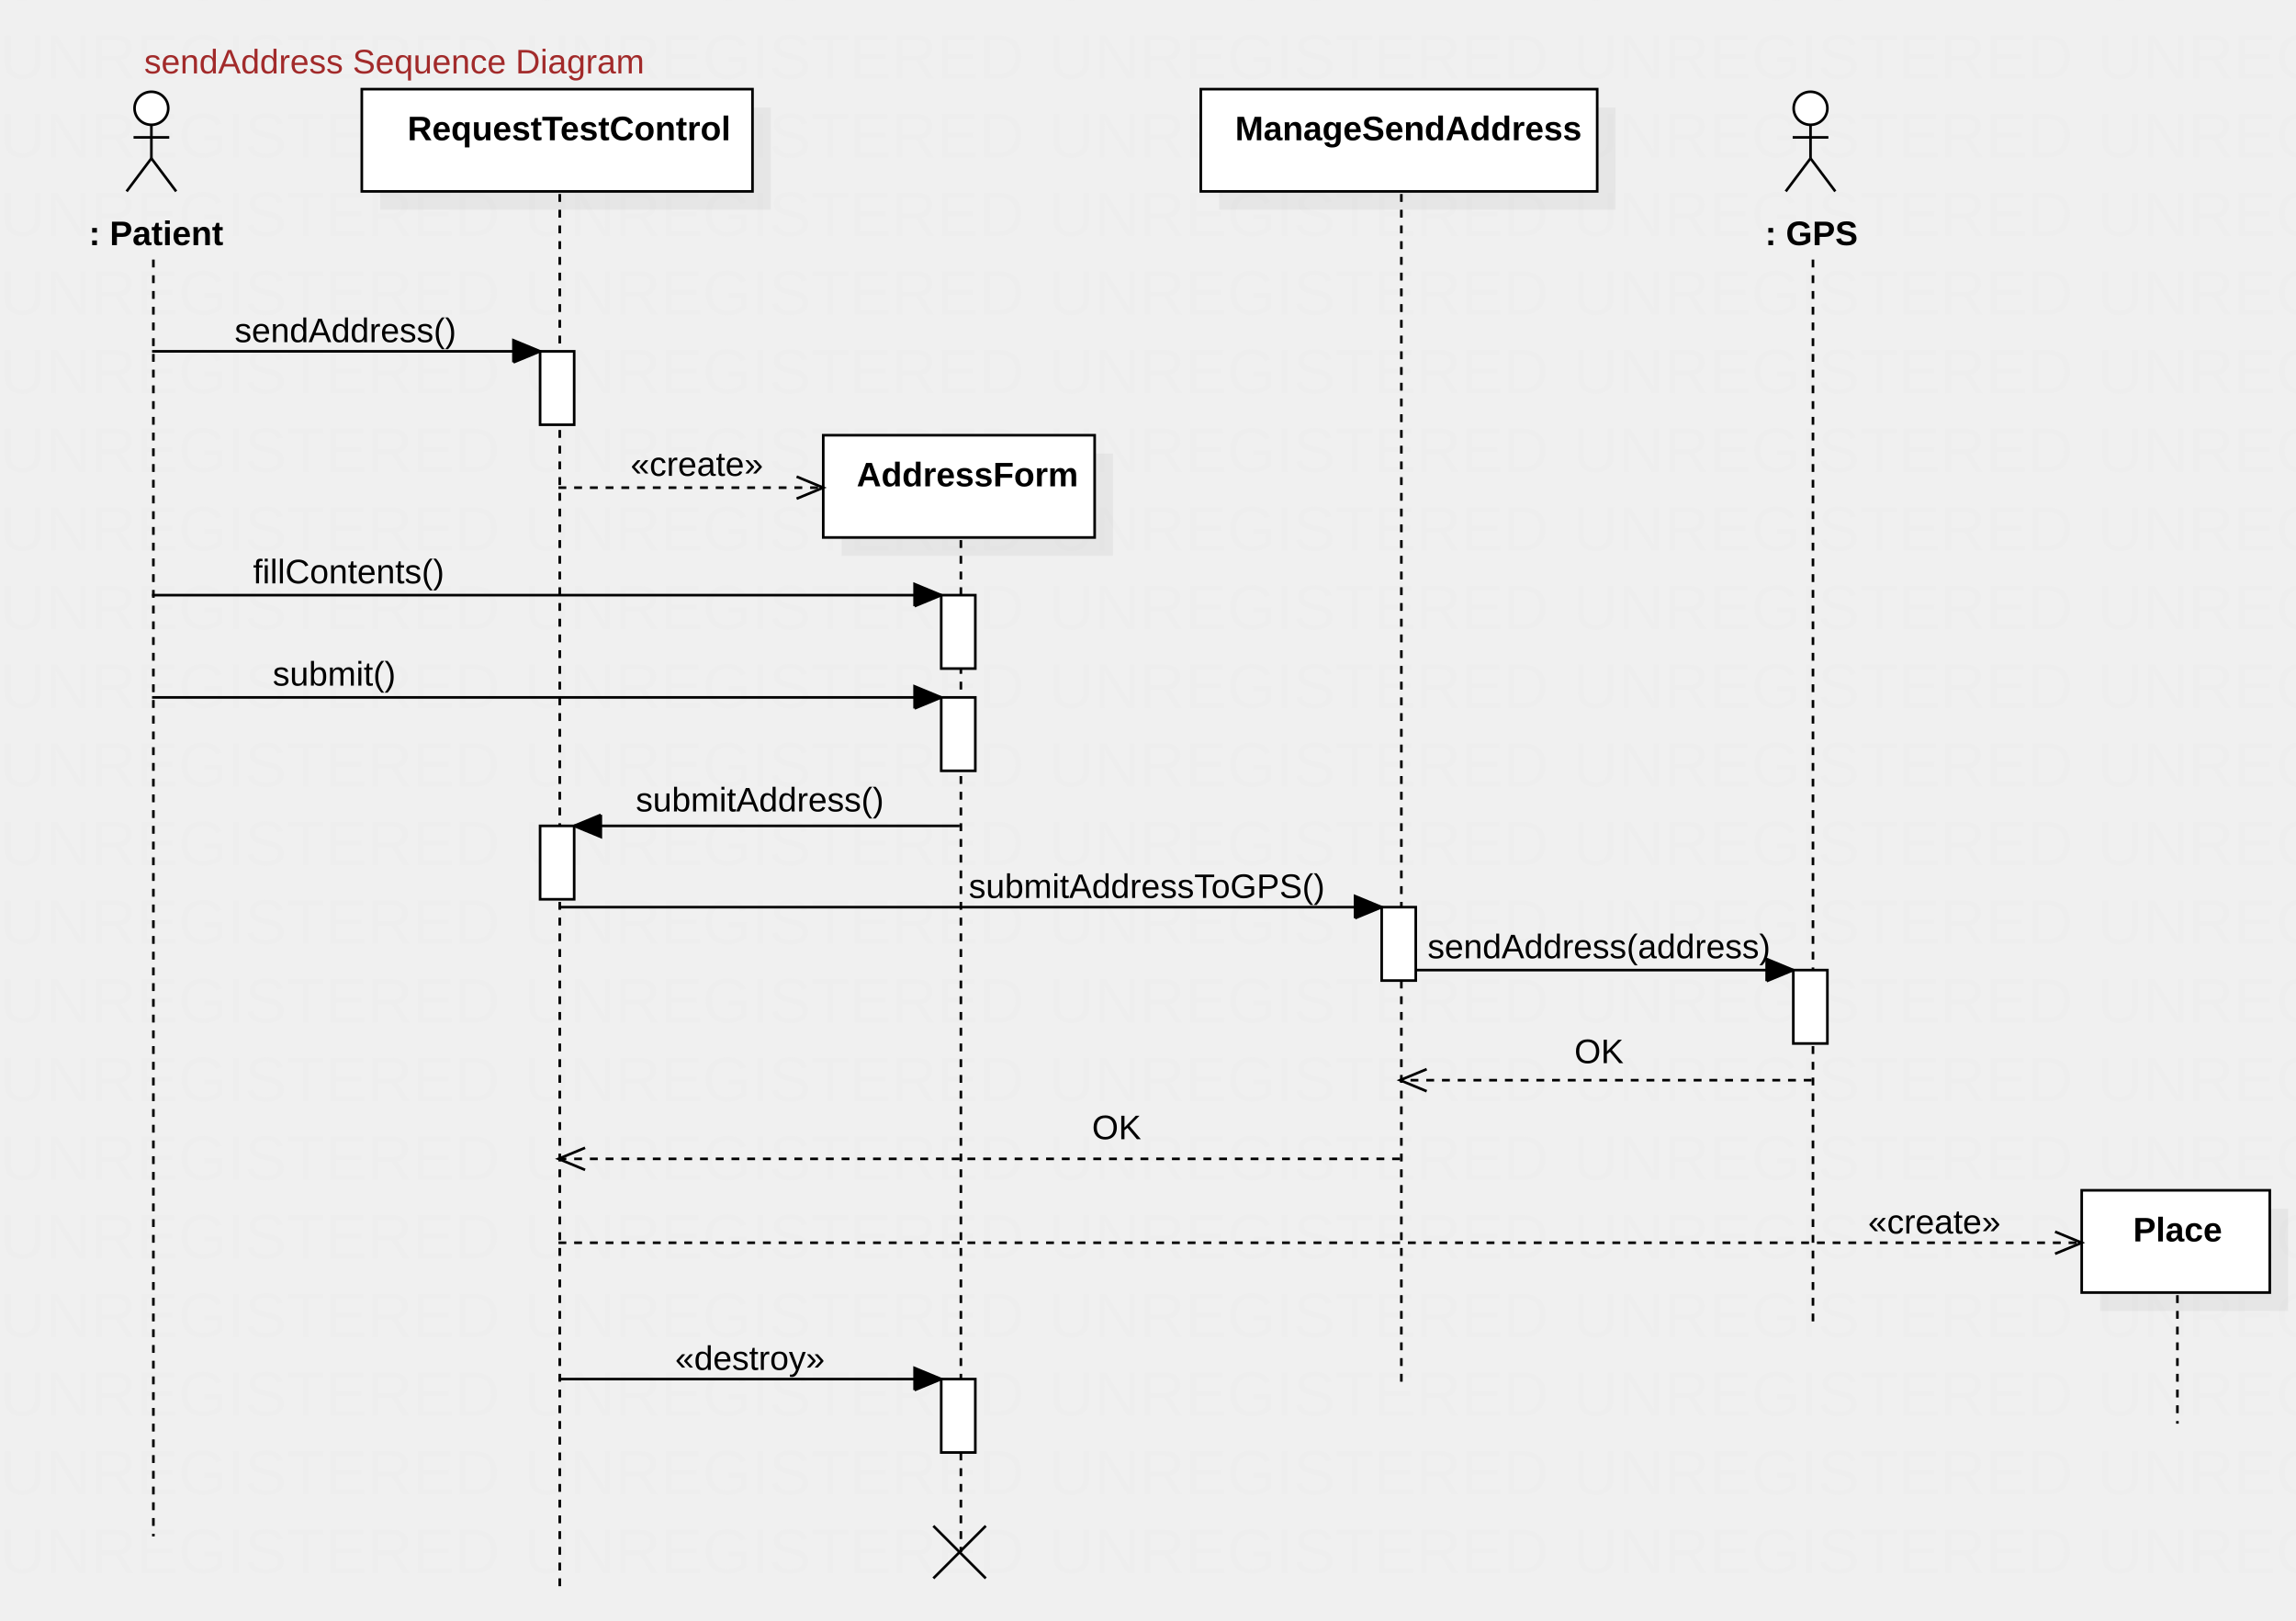
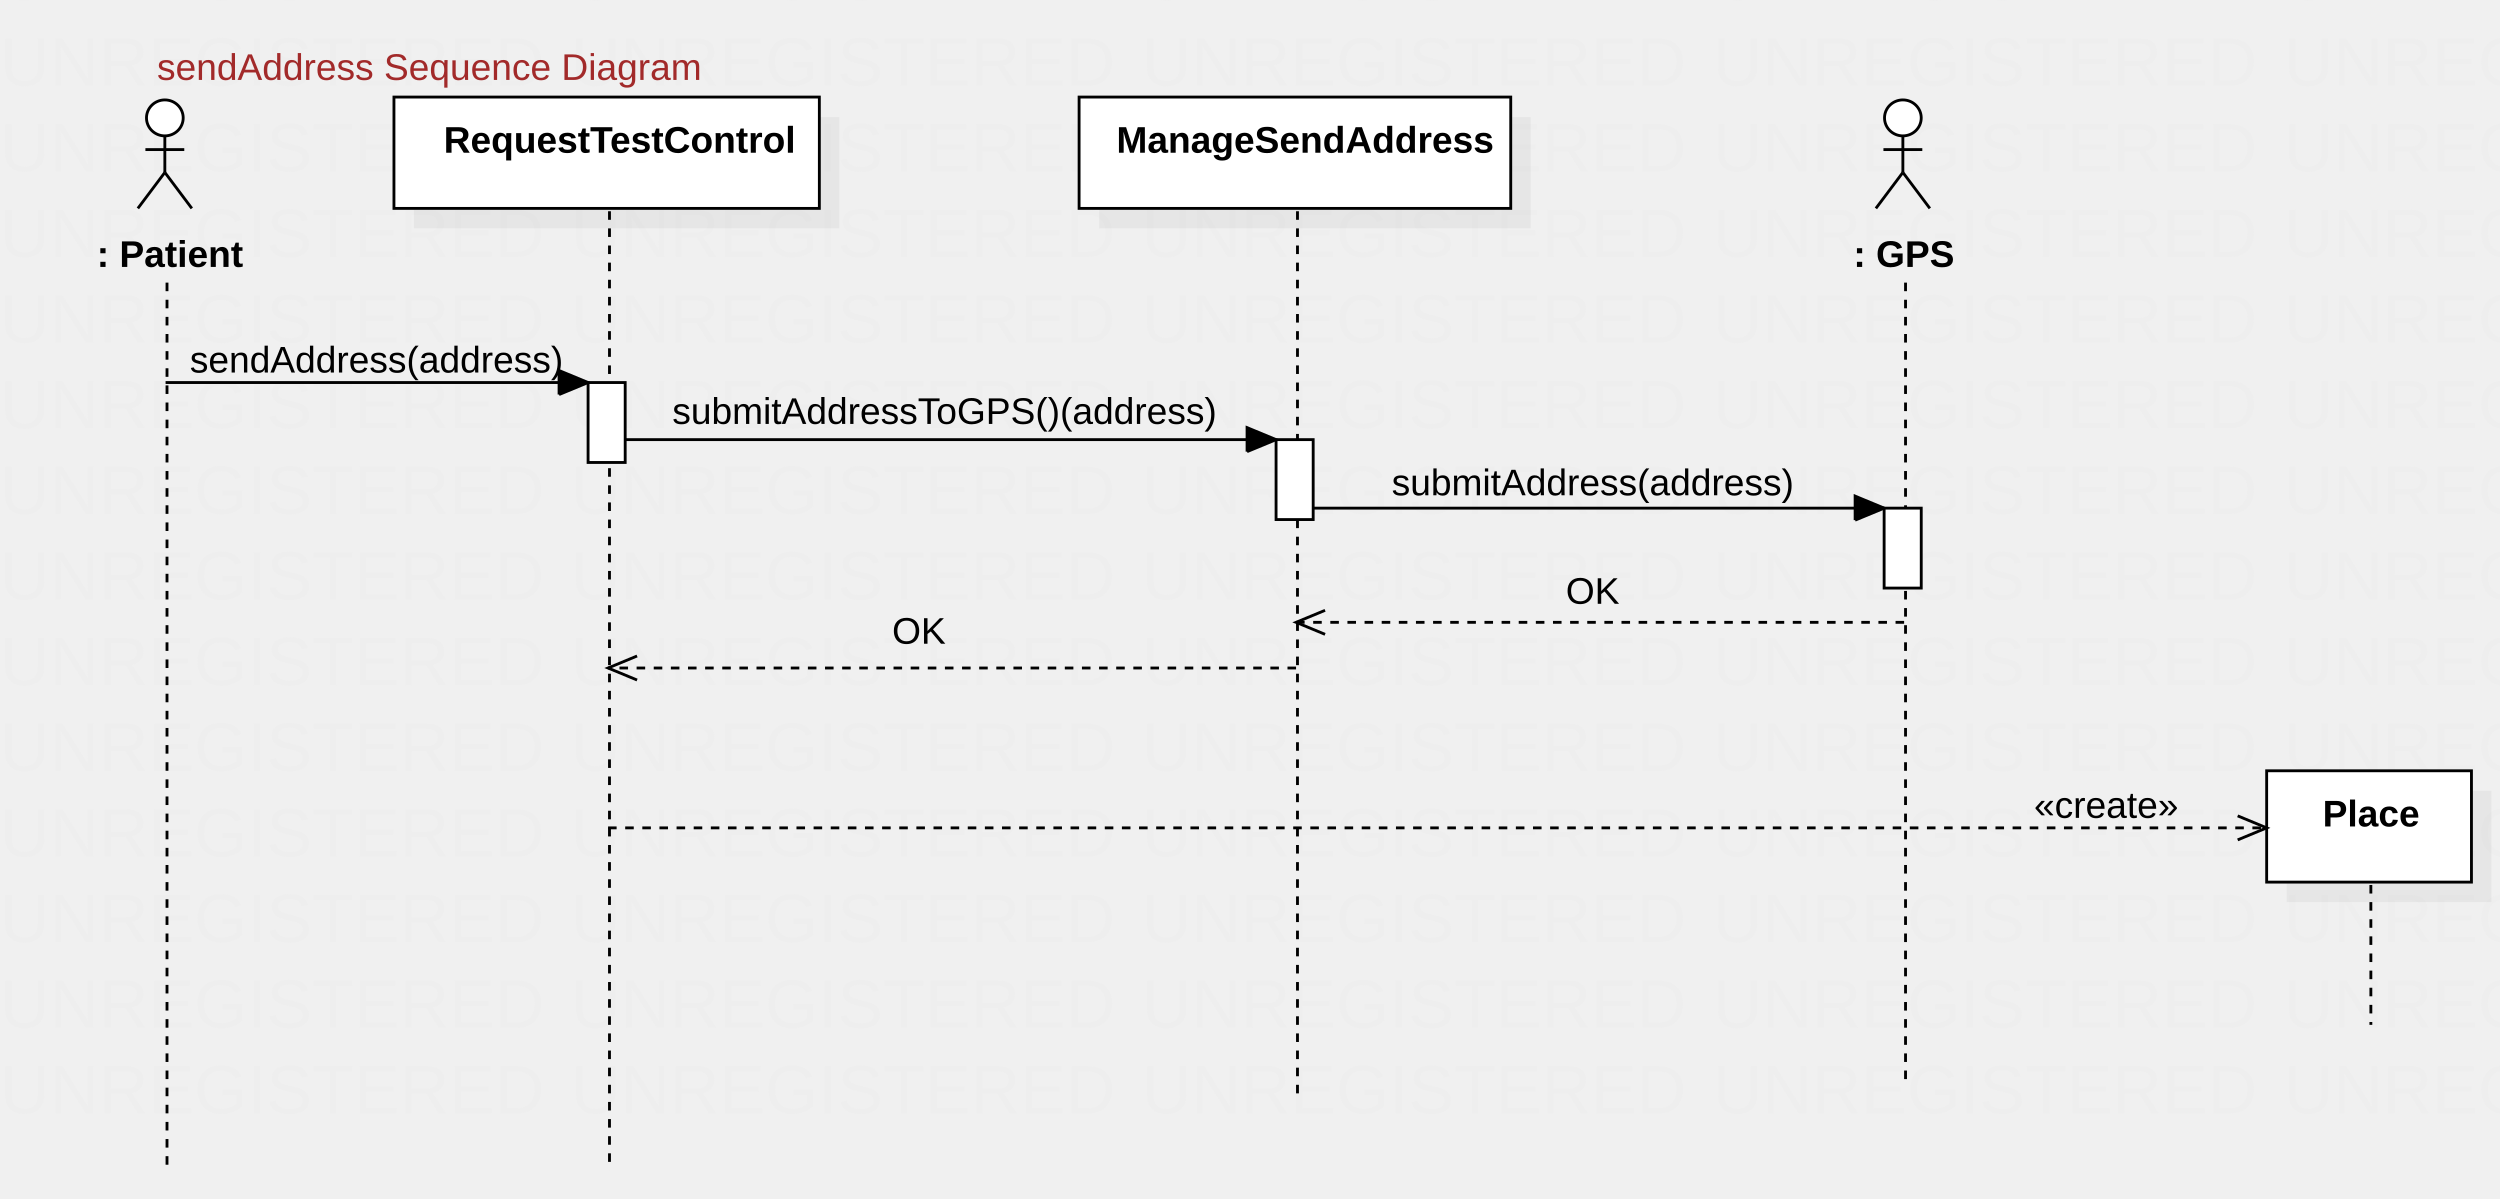
- <svg xmlns="http://www.w3.org/2000/svg" version="1.1" width="875.736" height="618">
+ <svg xmlns="http://www.w3.org/2000/svg" version="1.1" width="875.736" height="420">
  <defs />
  <g>
    <text fill="#eeeeee" stroke="none" font-family="Arial" font-size="24px" font-style="normal" font-weight="normal" text-decoration="none" x="0" y="0">UNREGISTERED</text>
    <text fill="#eeeeee" stroke="none" font-family="Arial" font-size="24px" font-style="normal" font-weight="normal" text-decoration="none" x="0" y="30">UNREGISTERED</text>
    <text fill="#eeeeee" stroke="none" font-family="Arial" font-size="24px" font-style="normal" font-weight="normal" text-decoration="none" x="0" y="60">UNREGISTERED</text>
    <text fill="#eeeeee" stroke="none" font-family="Arial" font-size="24px" font-style="normal" font-weight="normal" text-decoration="none" x="0" y="90">UNREGISTERED</text>
    <text fill="#eeeeee" stroke="none" font-family="Arial" font-size="24px" font-style="normal" font-weight="normal" text-decoration="none" x="0" y="120">UNREGISTERED</text>
    <text fill="#eeeeee" stroke="none" font-family="Arial" font-size="24px" font-style="normal" font-weight="normal" text-decoration="none" x="0" y="150">UNREGISTERED</text>
    <text fill="#eeeeee" stroke="none" font-family="Arial" font-size="24px" font-style="normal" font-weight="normal" text-decoration="none" x="0" y="180">UNREGISTERED</text>
    <text fill="#eeeeee" stroke="none" font-family="Arial" font-size="24px" font-style="normal" font-weight="normal" text-decoration="none" x="0" y="210">UNREGISTERED</text>
    <text fill="#eeeeee" stroke="none" font-family="Arial" font-size="24px" font-style="normal" font-weight="normal" text-decoration="none" x="0" y="240">UNREGISTERED</text>
    <text fill="#eeeeee" stroke="none" font-family="Arial" font-size="24px" font-style="normal" font-weight="normal" text-decoration="none" x="0" y="270">UNREGISTERED</text>
    <text fill="#eeeeee" stroke="none" font-family="Arial" font-size="24px" font-style="normal" font-weight="normal" text-decoration="none" x="0" y="300">UNREGISTERED</text>
    <text fill="#eeeeee" stroke="none" font-family="Arial" font-size="24px" font-style="normal" font-weight="normal" text-decoration="none" x="0" y="330">UNREGISTERED</text>
    <text fill="#eeeeee" stroke="none" font-family="Arial" font-size="24px" font-style="normal" font-weight="normal" text-decoration="none" x="0" y="360">UNREGISTERED</text>
    <text fill="#eeeeee" stroke="none" font-family="Arial" font-size="24px" font-style="normal" font-weight="normal" text-decoration="none" x="0" y="390">UNREGISTERED</text>
-     <text fill="#eeeeee" stroke="none" font-family="Arial" font-size="24px" font-style="normal" font-weight="normal" text-decoration="none" x="0" y="420">UNREGISTERED</text>
-     <text fill="#eeeeee" stroke="none" font-family="Arial" font-size="24px" font-style="normal" font-weight="normal" text-decoration="none" x="0" y="450">UNREGISTERED</text>
-     <text fill="#eeeeee" stroke="none" font-family="Arial" font-size="24px" font-style="normal" font-weight="normal" text-decoration="none" x="0" y="480">UNREGISTERED</text>
-     <text fill="#eeeeee" stroke="none" font-family="Arial" font-size="24px" font-style="normal" font-weight="normal" text-decoration="none" x="0" y="510">UNREGISTERED</text>
-     <text fill="#eeeeee" stroke="none" font-family="Arial" font-size="24px" font-style="normal" font-weight="normal" text-decoration="none" x="0" y="540">UNREGISTERED</text>
-     <text fill="#eeeeee" stroke="none" font-family="Arial" font-size="24px" font-style="normal" font-weight="normal" text-decoration="none" x="0" y="570">UNREGISTERED</text>
-     <text fill="#eeeeee" stroke="none" font-family="Arial" font-size="24px" font-style="normal" font-weight="normal" text-decoration="none" x="0" y="600">UNREGISTERED</text>
    <text fill="#eeeeee" stroke="none" font-family="Arial" font-size="24px" font-style="normal" font-weight="normal" text-decoration="none" x="200" y="0">UNREGISTERED</text>
    <text fill="#eeeeee" stroke="none" font-family="Arial" font-size="24px" font-style="normal" font-weight="normal" text-decoration="none" x="200" y="30">UNREGISTERED</text>
    <text fill="#eeeeee" stroke="none" font-family="Arial" font-size="24px" font-style="normal" font-weight="normal" text-decoration="none" x="200" y="60">UNREGISTERED</text>
    <text fill="#eeeeee" stroke="none" font-family="Arial" font-size="24px" font-style="normal" font-weight="normal" text-decoration="none" x="200" y="90">UNREGISTERED</text>
    <text fill="#eeeeee" stroke="none" font-family="Arial" font-size="24px" font-style="normal" font-weight="normal" text-decoration="none" x="200" y="120">UNREGISTERED</text>
    <text fill="#eeeeee" stroke="none" font-family="Arial" font-size="24px" font-style="normal" font-weight="normal" text-decoration="none" x="200" y="150">UNREGISTERED</text>
    <text fill="#eeeeee" stroke="none" font-family="Arial" font-size="24px" font-style="normal" font-weight="normal" text-decoration="none" x="200" y="180">UNREGISTERED</text>
    <text fill="#eeeeee" stroke="none" font-family="Arial" font-size="24px" font-style="normal" font-weight="normal" text-decoration="none" x="200" y="210">UNREGISTERED</text>
    <text fill="#eeeeee" stroke="none" font-family="Arial" font-size="24px" font-style="normal" font-weight="normal" text-decoration="none" x="200" y="240">UNREGISTERED</text>
    <text fill="#eeeeee" stroke="none" font-family="Arial" font-size="24px" font-style="normal" font-weight="normal" text-decoration="none" x="200" y="270">UNREGISTERED</text>
    <text fill="#eeeeee" stroke="none" font-family="Arial" font-size="24px" font-style="normal" font-weight="normal" text-decoration="none" x="200" y="300">UNREGISTERED</text>
    <text fill="#eeeeee" stroke="none" font-family="Arial" font-size="24px" font-style="normal" font-weight="normal" text-decoration="none" x="200" y="330">UNREGISTERED</text>
    <text fill="#eeeeee" stroke="none" font-family="Arial" font-size="24px" font-style="normal" font-weight="normal" text-decoration="none" x="200" y="360">UNREGISTERED</text>
    <text fill="#eeeeee" stroke="none" font-family="Arial" font-size="24px" font-style="normal" font-weight="normal" text-decoration="none" x="200" y="390">UNREGISTERED</text>
-     <text fill="#eeeeee" stroke="none" font-family="Arial" font-size="24px" font-style="normal" font-weight="normal" text-decoration="none" x="200" y="420">UNREGISTERED</text>
-     <text fill="#eeeeee" stroke="none" font-family="Arial" font-size="24px" font-style="normal" font-weight="normal" text-decoration="none" x="200" y="450">UNREGISTERED</text>
-     <text fill="#eeeeee" stroke="none" font-family="Arial" font-size="24px" font-style="normal" font-weight="normal" text-decoration="none" x="200" y="480">UNREGISTERED</text>
-     <text fill="#eeeeee" stroke="none" font-family="Arial" font-size="24px" font-style="normal" font-weight="normal" text-decoration="none" x="200" y="510">UNREGISTERED</text>
-     <text fill="#eeeeee" stroke="none" font-family="Arial" font-size="24px" font-style="normal" font-weight="normal" text-decoration="none" x="200" y="540">UNREGISTERED</text>
-     <text fill="#eeeeee" stroke="none" font-family="Arial" font-size="24px" font-style="normal" font-weight="normal" text-decoration="none" x="200" y="570">UNREGISTERED</text>
-     <text fill="#eeeeee" stroke="none" font-family="Arial" font-size="24px" font-style="normal" font-weight="normal" text-decoration="none" x="200" y="600">UNREGISTERED</text>
    <text fill="#eeeeee" stroke="none" font-family="Arial" font-size="24px" font-style="normal" font-weight="normal" text-decoration="none" x="400" y="0">UNREGISTERED</text>
    <text fill="#eeeeee" stroke="none" font-family="Arial" font-size="24px" font-style="normal" font-weight="normal" text-decoration="none" x="400" y="30">UNREGISTERED</text>
    <text fill="#eeeeee" stroke="none" font-family="Arial" font-size="24px" font-style="normal" font-weight="normal" text-decoration="none" x="400" y="60">UNREGISTERED</text>
    <text fill="#eeeeee" stroke="none" font-family="Arial" font-size="24px" font-style="normal" font-weight="normal" text-decoration="none" x="400" y="90">UNREGISTERED</text>
    <text fill="#eeeeee" stroke="none" font-family="Arial" font-size="24px" font-style="normal" font-weight="normal" text-decoration="none" x="400" y="120">UNREGISTERED</text>
    <text fill="#eeeeee" stroke="none" font-family="Arial" font-size="24px" font-style="normal" font-weight="normal" text-decoration="none" x="400" y="150">UNREGISTERED</text>
    <text fill="#eeeeee" stroke="none" font-family="Arial" font-size="24px" font-style="normal" font-weight="normal" text-decoration="none" x="400" y="180">UNREGISTERED</text>
    <text fill="#eeeeee" stroke="none" font-family="Arial" font-size="24px" font-style="normal" font-weight="normal" text-decoration="none" x="400" y="210">UNREGISTERED</text>
    <text fill="#eeeeee" stroke="none" font-family="Arial" font-size="24px" font-style="normal" font-weight="normal" text-decoration="none" x="400" y="240">UNREGISTERED</text>
    <text fill="#eeeeee" stroke="none" font-family="Arial" font-size="24px" font-style="normal" font-weight="normal" text-decoration="none" x="400" y="270">UNREGISTERED</text>
    <text fill="#eeeeee" stroke="none" font-family="Arial" font-size="24px" font-style="normal" font-weight="normal" text-decoration="none" x="400" y="300">UNREGISTERED</text>
    <text fill="#eeeeee" stroke="none" font-family="Arial" font-size="24px" font-style="normal" font-weight="normal" text-decoration="none" x="400" y="330">UNREGISTERED</text>
    <text fill="#eeeeee" stroke="none" font-family="Arial" font-size="24px" font-style="normal" font-weight="normal" text-decoration="none" x="400" y="360">UNREGISTERED</text>
    <text fill="#eeeeee" stroke="none" font-family="Arial" font-size="24px" font-style="normal" font-weight="normal" text-decoration="none" x="400" y="390">UNREGISTERED</text>
-     <text fill="#eeeeee" stroke="none" font-family="Arial" font-size="24px" font-style="normal" font-weight="normal" text-decoration="none" x="400" y="420">UNREGISTERED</text>
-     <text fill="#eeeeee" stroke="none" font-family="Arial" font-size="24px" font-style="normal" font-weight="normal" text-decoration="none" x="400" y="450">UNREGISTERED</text>
-     <text fill="#eeeeee" stroke="none" font-family="Arial" font-size="24px" font-style="normal" font-weight="normal" text-decoration="none" x="400" y="480">UNREGISTERED</text>
-     <text fill="#eeeeee" stroke="none" font-family="Arial" font-size="24px" font-style="normal" font-weight="normal" text-decoration="none" x="400" y="510">UNREGISTERED</text>
-     <text fill="#eeeeee" stroke="none" font-family="Arial" font-size="24px" font-style="normal" font-weight="normal" text-decoration="none" x="400" y="540">UNREGISTERED</text>
-     <text fill="#eeeeee" stroke="none" font-family="Arial" font-size="24px" font-style="normal" font-weight="normal" text-decoration="none" x="400" y="570">UNREGISTERED</text>
-     <text fill="#eeeeee" stroke="none" font-family="Arial" font-size="24px" font-style="normal" font-weight="normal" text-decoration="none" x="400" y="600">UNREGISTERED</text>
    <text fill="#eeeeee" stroke="none" font-family="Arial" font-size="24px" font-style="normal" font-weight="normal" text-decoration="none" x="600" y="0">UNREGISTERED</text>
    <text fill="#eeeeee" stroke="none" font-family="Arial" font-size="24px" font-style="normal" font-weight="normal" text-decoration="none" x="600" y="30">UNREGISTERED</text>
    <text fill="#eeeeee" stroke="none" font-family="Arial" font-size="24px" font-style="normal" font-weight="normal" text-decoration="none" x="600" y="60">UNREGISTERED</text>
    <text fill="#eeeeee" stroke="none" font-family="Arial" font-size="24px" font-style="normal" font-weight="normal" text-decoration="none" x="600" y="90">UNREGISTERED</text>
    <text fill="#eeeeee" stroke="none" font-family="Arial" font-size="24px" font-style="normal" font-weight="normal" text-decoration="none" x="600" y="120">UNREGISTERED</text>
    <text fill="#eeeeee" stroke="none" font-family="Arial" font-size="24px" font-style="normal" font-weight="normal" text-decoration="none" x="600" y="150">UNREGISTERED</text>
    <text fill="#eeeeee" stroke="none" font-family="Arial" font-size="24px" font-style="normal" font-weight="normal" text-decoration="none" x="600" y="180">UNREGISTERED</text>
    <text fill="#eeeeee" stroke="none" font-family="Arial" font-size="24px" font-style="normal" font-weight="normal" text-decoration="none" x="600" y="210">UNREGISTERED</text>
    <text fill="#eeeeee" stroke="none" font-family="Arial" font-size="24px" font-style="normal" font-weight="normal" text-decoration="none" x="600" y="240">UNREGISTERED</text>
    <text fill="#eeeeee" stroke="none" font-family="Arial" font-size="24px" font-style="normal" font-weight="normal" text-decoration="none" x="600" y="270">UNREGISTERED</text>
    <text fill="#eeeeee" stroke="none" font-family="Arial" font-size="24px" font-style="normal" font-weight="normal" text-decoration="none" x="600" y="300">UNREGISTERED</text>
    <text fill="#eeeeee" stroke="none" font-family="Arial" font-size="24px" font-style="normal" font-weight="normal" text-decoration="none" x="600" y="330">UNREGISTERED</text>
    <text fill="#eeeeee" stroke="none" font-family="Arial" font-size="24px" font-style="normal" font-weight="normal" text-decoration="none" x="600" y="360">UNREGISTERED</text>
    <text fill="#eeeeee" stroke="none" font-family="Arial" font-size="24px" font-style="normal" font-weight="normal" text-decoration="none" x="600" y="390">UNREGISTERED</text>
-     <text fill="#eeeeee" stroke="none" font-family="Arial" font-size="24px" font-style="normal" font-weight="normal" text-decoration="none" x="600" y="420">UNREGISTERED</text>
-     <text fill="#eeeeee" stroke="none" font-family="Arial" font-size="24px" font-style="normal" font-weight="normal" text-decoration="none" x="600" y="450">UNREGISTERED</text>
-     <text fill="#eeeeee" stroke="none" font-family="Arial" font-size="24px" font-style="normal" font-weight="normal" text-decoration="none" x="600" y="480">UNREGISTERED</text>
-     <text fill="#eeeeee" stroke="none" font-family="Arial" font-size="24px" font-style="normal" font-weight="normal" text-decoration="none" x="600" y="510">UNREGISTERED</text>
-     <text fill="#eeeeee" stroke="none" font-family="Arial" font-size="24px" font-style="normal" font-weight="normal" text-decoration="none" x="600" y="540">UNREGISTERED</text>
-     <text fill="#eeeeee" stroke="none" font-family="Arial" font-size="24px" font-style="normal" font-weight="normal" text-decoration="none" x="600" y="570">UNREGISTERED</text>
-     <text fill="#eeeeee" stroke="none" font-family="Arial" font-size="24px" font-style="normal" font-weight="normal" text-decoration="none" x="600" y="600">UNREGISTERED</text>
    <text fill="#eeeeee" stroke="none" font-family="Arial" font-size="24px" font-style="normal" font-weight="normal" text-decoration="none" x="800" y="0">UNREGISTERED</text>
    <text fill="#eeeeee" stroke="none" font-family="Arial" font-size="24px" font-style="normal" font-weight="normal" text-decoration="none" x="800" y="30">UNREGISTERED</text>
    <text fill="#eeeeee" stroke="none" font-family="Arial" font-size="24px" font-style="normal" font-weight="normal" text-decoration="none" x="800" y="60">UNREGISTERED</text>
    <text fill="#eeeeee" stroke="none" font-family="Arial" font-size="24px" font-style="normal" font-weight="normal" text-decoration="none" x="800" y="90">UNREGISTERED</text>
    <text fill="#eeeeee" stroke="none" font-family="Arial" font-size="24px" font-style="normal" font-weight="normal" text-decoration="none" x="800" y="120">UNREGISTERED</text>
    <text fill="#eeeeee" stroke="none" font-family="Arial" font-size="24px" font-style="normal" font-weight="normal" text-decoration="none" x="800" y="150">UNREGISTERED</text>
    <text fill="#eeeeee" stroke="none" font-family="Arial" font-size="24px" font-style="normal" font-weight="normal" text-decoration="none" x="800" y="180">UNREGISTERED</text>
    <text fill="#eeeeee" stroke="none" font-family="Arial" font-size="24px" font-style="normal" font-weight="normal" text-decoration="none" x="800" y="210">UNREGISTERED</text>
    <text fill="#eeeeee" stroke="none" font-family="Arial" font-size="24px" font-style="normal" font-weight="normal" text-decoration="none" x="800" y="240">UNREGISTERED</text>
    <text fill="#eeeeee" stroke="none" font-family="Arial" font-size="24px" font-style="normal" font-weight="normal" text-decoration="none" x="800" y="270">UNREGISTERED</text>
    <text fill="#eeeeee" stroke="none" font-family="Arial" font-size="24px" font-style="normal" font-weight="normal" text-decoration="none" x="800" y="300">UNREGISTERED</text>
    <text fill="#eeeeee" stroke="none" font-family="Arial" font-size="24px" font-style="normal" font-weight="normal" text-decoration="none" x="800" y="330">UNREGISTERED</text>
    <text fill="#eeeeee" stroke="none" font-family="Arial" font-size="24px" font-style="normal" font-weight="normal" text-decoration="none" x="800" y="360">UNREGISTERED</text>
    <text fill="#eeeeee" stroke="none" font-family="Arial" font-size="24px" font-style="normal" font-weight="normal" text-decoration="none" x="800" y="390">UNREGISTERED</text>
-     <text fill="#eeeeee" stroke="none" font-family="Arial" font-size="24px" font-style="normal" font-weight="normal" text-decoration="none" x="800" y="420">UNREGISTERED</text>
-     <text fill="#eeeeee" stroke="none" font-family="Arial" font-size="24px" font-style="normal" font-weight="normal" text-decoration="none" x="800" y="450">UNREGISTERED</text>
-     <text fill="#eeeeee" stroke="none" font-family="Arial" font-size="24px" font-style="normal" font-weight="normal" text-decoration="none" x="800" y="480">UNREGISTERED</text>
-     <text fill="#eeeeee" stroke="none" font-family="Arial" font-size="24px" font-style="normal" font-weight="normal" text-decoration="none" x="800" y="510">UNREGISTERED</text>
-     <text fill="#eeeeee" stroke="none" font-family="Arial" font-size="24px" font-style="normal" font-weight="normal" text-decoration="none" x="800" y="540">UNREGISTERED</text>
-     <text fill="#eeeeee" stroke="none" font-family="Arial" font-size="24px" font-style="normal" font-weight="normal" text-decoration="none" x="800" y="570">UNREGISTERED</text>
-     <text fill="#eeeeee" stroke="none" font-family="Arial" font-size="24px" font-style="normal" font-weight="normal" text-decoration="none" x="800" y="600">UNREGISTERED</text>
    <g transform="translate(-30,-6) scale(1,1)">
      <path fill="#ffffff" stroke="none" d="M 81.314 47.3 C 81.314 43.821 84.193 41 87.743 41 C 91.294 41 94.172 43.821 94.172 47.3 C 94.172 50.779 91.294 53.6 87.743 53.6 C 84.193 53.6 81.314 50.779 81.314 47.3 Z" />
    </g>
    <g transform="translate(-30,-6) scale(1,1)">
      <path fill="none" stroke="#000000" d="M 81.314 47.3 C 81.314 43.821 84.193 41 87.743 41 C 91.294 41 94.172 43.821 94.172 47.3 C 94.172 50.779 91.294 53.6 87.743 53.6 C 84.193 53.6 81.314 50.779 81.314 47.3 Z" stroke-miterlimit="10" />
    </g>
    <g transform="translate(-30,-6) scale(1,1)">
      <path fill="none" stroke="#000000" d="M 87.743 53.6 L 87.743 66.4" stroke-miterlimit="10" />
    </g>
    <g transform="translate(-30,-6) scale(1,1)">
      <path fill="none" stroke="#000000" d="M 80.936 58.4 L 94.551 58.4" stroke-miterlimit="10" />
    </g>
    <g transform="translate(-30,-6) scale(1,1)">
      <path fill="none" stroke="#000000" d="M 87.743 66.4 L 78.289 79" stroke-miterlimit="10" />
    </g>
    <g transform="translate(-30,-6) scale(1,1)">
      <path fill="none" stroke="#000000" d="M 87.743 66.4 L 97.198 79" stroke-miterlimit="10" />
    </g>
    <g transform="translate(-30,-6) scale(1,1)">
      <g>
        <path fill="none" stroke="none" />
        <text fill="#000000" stroke="none" font-family="Arial" font-size="13px" font-style="normal" font-weight="bold" text-decoration="none" x="63.895" y="99.5">: Patient</text>
      </g>
    </g>
    <g transform="translate(-30,-6) scale(1,1)">
-       <path fill="none" stroke="#000000" d="M 88.5 105 L 88.5 592" stroke-miterlimit="10" stroke-dasharray="3" />
+       <path fill="none" stroke="#000000" d="M 88.5 105 L 88.5 416" stroke-miterlimit="10" stroke-dasharray="3" />
    </g>
    <g transform="translate(-30,-6) scale(1,1)">
      <rect fill="#C0C0C0" stroke="none" x="175" y="47" width="149.013" height="39" opacity="0.2" />
    </g>
    <g transform="translate(-30,-6) scale(1,1)">
      <rect fill="#ffffff" stroke="none" x="168" y="40" width="149.013" height="39" />
    </g>
    <g transform="translate(-30,-6) scale(1,1)">
      <path fill="none" stroke="#000000" d="M 168 40 L 317.013 40 L 317.013 79 L 168 79 L 168 40 Z Z" stroke-miterlimit="10" />
    </g>
    <g transform="translate(-30,-6) scale(1,1)">
      <g>
        <path fill="none" stroke="none" />
        <text fill="#000000" stroke="none" font-family="Arial" font-size="13px" font-style="normal" font-weight="bold" text-decoration="none" x="185.422" y="59.5">RequestTestControl</text>
      </g>
    </g>
    <g transform="translate(-30,-6) scale(1,1)">
-       <path fill="none" stroke="#000000" d="M 243.5 80 L 243.5 614" stroke-miterlimit="10" stroke-dasharray="3" />
-     </g>
-     <g transform="translate(-30,-6) scale(1,1)">
-       <rect fill="#C0C0C0" stroke="none" x="351" y="179" width="103.519" height="39" opacity="0.2" />
-     </g>
-     <g transform="translate(-30,-6) scale(1,1)">
-       <rect fill="#ffffff" stroke="none" x="344" y="172" width="103.519" height="39" />
-     </g>
-     <g transform="translate(-30,-6) scale(1,1)">
-       <path fill="none" stroke="#000000" d="M 344 172 L 447.519 172 L 447.519 211 L 344 211 L 344 172 Z Z" stroke-miterlimit="10" />
-     </g>
-     <g transform="translate(-30,-6) scale(1,1)">
-       <g>
-         <path fill="none" stroke="none" />
-         <text fill="#000000" stroke="none" font-family="Arial" font-size="13px" font-style="normal" font-weight="bold" text-decoration="none" x="356.75" y="191.5">AddressForm</text>
-       </g>
-     </g>
-     <g transform="translate(-30,-6) scale(1,1)">
-       <path fill="none" stroke="#000000" d="M 396.5 212 L 396.5 598" stroke-miterlimit="10" stroke-dasharray="3" />
-     </g>
-     <g transform="translate(-30,-6) scale(1,1)">
-       <rect fill="#C0C0C0" stroke="none" x="495" y="47" width="151.203" height="39" opacity="0.2" />
-     </g>
-     <g transform="translate(-30,-6) scale(1,1)">
-       <rect fill="#ffffff" stroke="none" x="488" y="40" width="151.203" height="39" />
-     </g>
-     <g transform="translate(-30,-6) scale(1,1)">
-       <path fill="none" stroke="#000000" d="M 488 40 L 639.203 40 L 639.203 79 L 488 79 L 488 40 Z Z" stroke-miterlimit="10" />
-     </g>
-     <g transform="translate(-30,-6) scale(1,1)">
-       <g>
-         <path fill="none" stroke="none" />
-         <text fill="#000000" stroke="none" font-family="Arial" font-size="13px" font-style="normal" font-weight="bold" text-decoration="none" x="501.086" y="59.5">ManageSendAddress</text>
-       </g>
-     </g>
-     <g transform="translate(-30,-6) scale(1,1)">
-       <path fill="none" stroke="#000000" d="M 564.5 80 L 564.5 536" stroke-miterlimit="10" stroke-dasharray="3" />
-     </g>
-     <g transform="translate(-30,-6) scale(1,1)">
-       <rect fill="#C0C0C0" stroke="none" x="831" y="467" width="71.736" height="39" opacity="0.2" />
-     </g>
-     <g transform="translate(-30,-6) scale(1,1)">
-       <rect fill="#ffffff" stroke="none" x="824" y="460" width="71.736" height="39" />
-     </g>
-     <g transform="translate(-30,-6) scale(1,1)">
-       <path fill="none" stroke="#000000" d="M 824 460 L 895.736 460 L 895.736 499 L 824 499 L 824 460 Z Z" stroke-miterlimit="10" />
-     </g>
-     <g transform="translate(-30,-6) scale(1,1)">
-       <g>
-         <path fill="none" stroke="none" />
-         <text fill="#000000" stroke="none" font-family="Arial" font-size="13px" font-style="normal" font-weight="bold" text-decoration="none" x="843.609" y="479.5">Place</text>
-       </g>
-     </g>
-     <g transform="translate(-30,-6) scale(1,1)">
-       <path fill="none" stroke="#000000" d="M 860.5 500 L 860.5 549" stroke-miterlimit="10" stroke-dasharray="3" />
-     </g>
-     <g transform="translate(-30,-6) scale(1,1)">
-       <path fill="#ffffff" stroke="none" d="M 714.136 47.3 C 714.136 43.821 717.015 41 720.565 41 C 724.116 41 726.995 43.821 726.995 47.3 C 726.995 50.779 724.116 53.6 720.565 53.6 C 717.015 53.6 714.136 50.779 714.136 47.3 Z" />
-     </g>
-     <g transform="translate(-30,-6) scale(1,1)">
-       <path fill="none" stroke="#000000" d="M 714.136 47.3 C 714.136 43.821 717.015 41 720.565 41 C 724.116 41 726.995 43.821 726.995 47.3 C 726.995 50.779 724.116 53.6 720.565 53.6 C 717.015 53.6 714.136 50.779 714.136 47.3 Z" stroke-miterlimit="10" />
-     </g>
-     <g transform="translate(-30,-6) scale(1,1)">
-       <path fill="none" stroke="#000000" d="M 720.565 53.6 L 720.565 66.4" stroke-miterlimit="10" />
-     </g>
-     <g transform="translate(-30,-6) scale(1,1)">
-       <path fill="none" stroke="#000000" d="M 713.758 58.4 L 727.373 58.4" stroke-miterlimit="10" />
-     </g>
-     <g transform="translate(-30,-6) scale(1,1)">
-       <path fill="none" stroke="#000000" d="M 720.565 66.4 L 711.111 79" stroke-miterlimit="10" />
-     </g>
-     <g transform="translate(-30,-6) scale(1,1)">
-       <path fill="none" stroke="#000000" d="M 720.565 66.4 L 730.02 79" stroke-miterlimit="10" />
-     </g>
-     <g transform="translate(-30,-6) scale(1,1)">
-       <g>
-         <path fill="none" stroke="none" />
-         <text fill="#000000" stroke="none" font-family="Arial" font-size="13px" font-style="normal" font-weight="bold" text-decoration="none" x="703.227" y="99.5">: GPS</text>
-       </g>
-     </g>
-     <g transform="translate(-30,-6) scale(1,1)">
-       <path fill="none" stroke="#000000" d="M 721.5 105 L 721.5 512" stroke-miterlimit="10" stroke-dasharray="3" />
+       <path fill="none" stroke="#000000" d="M 243.5 80 L 243.5 416" stroke-miterlimit="10" stroke-dasharray="3" />
+     </g>
+     <g transform="translate(-30,-6) scale(1,1)">
+       <rect fill="#C0C0C0" stroke="none" x="415" y="47" width="151.203" height="39" opacity="0.2" />
+     </g>
+     <g transform="translate(-30,-6) scale(1,1)">
+       <rect fill="#ffffff" stroke="none" x="408" y="40" width="151.203" height="39" />
+     </g>
+     <g transform="translate(-30,-6) scale(1,1)">
+       <path fill="none" stroke="#000000" d="M 408 40 L 559.203 40 L 559.203 79 L 408 79 L 408 40 Z Z" stroke-miterlimit="10" />
+     </g>
+     <g transform="translate(-30,-6) scale(1,1)">
+       <g>
+         <path fill="none" stroke="none" />
+         <text fill="#000000" stroke="none" font-family="Arial" font-size="13px" font-style="normal" font-weight="bold" text-decoration="none" x="421.086" y="59.5">ManageSendAddress</text>
+       </g>
+     </g>
+     <g transform="translate(-30,-6) scale(1,1)">
+       <path fill="none" stroke="#000000" d="M 484.5 80 L 484.5 392" stroke-miterlimit="10" stroke-dasharray="3" />
+     </g>
+     <g transform="translate(-30,-6) scale(1,1)">
+       <rect fill="#C0C0C0" stroke="none" x="831" y="283" width="71.736" height="39" opacity="0.2" />
+     </g>
+     <g transform="translate(-30,-6) scale(1,1)">
+       <rect fill="#ffffff" stroke="none" x="824" y="276" width="71.736" height="39" />
+     </g>
+     <g transform="translate(-30,-6) scale(1,1)">
+       <path fill="none" stroke="#000000" d="M 824 276 L 895.736 276 L 895.736 315 L 824 315 L 824 276 Z Z" stroke-miterlimit="10" />
+     </g>
+     <g transform="translate(-30,-6) scale(1,1)">
+       <g>
+         <path fill="none" stroke="none" />
+         <text fill="#000000" stroke="none" font-family="Arial" font-size="13px" font-style="normal" font-weight="bold" text-decoration="none" x="843.609" y="295.5">Place</text>
+       </g>
+     </g>
+     <g transform="translate(-30,-6) scale(1,1)">
+       <path fill="none" stroke="#000000" d="M 860.5 316 L 860.5 365" stroke-miterlimit="10" stroke-dasharray="3" />
+     </g>
+     <g transform="translate(-30,-6) scale(1,1)">
+       <path fill="#ffffff" stroke="none" d="M 690.136 47.3 C 690.136 43.821 693.015 41 696.565 41 C 700.116 41 702.995 43.821 702.995 47.3 C 702.995 50.779 700.116 53.6 696.565 53.6 C 693.015 53.6 690.136 50.779 690.136 47.3 Z" />
+     </g>
+     <g transform="translate(-30,-6) scale(1,1)">
+       <path fill="none" stroke="#000000" d="M 690.136 47.3 C 690.136 43.821 693.015 41 696.565 41 C 700.116 41 702.995 43.821 702.995 47.3 C 702.995 50.779 700.116 53.6 696.565 53.6 C 693.015 53.6 690.136 50.779 690.136 47.3 Z" stroke-miterlimit="10" />
+     </g>
+     <g transform="translate(-30,-6) scale(1,1)">
+       <path fill="none" stroke="#000000" d="M 696.565 53.6 L 696.565 66.4" stroke-miterlimit="10" />
+     </g>
+     <g transform="translate(-30,-6) scale(1,1)">
+       <path fill="none" stroke="#000000" d="M 689.758 58.4 L 703.373 58.4" stroke-miterlimit="10" />
+     </g>
+     <g transform="translate(-30,-6) scale(1,1)">
+       <path fill="none" stroke="#000000" d="M 696.565 66.4 L 687.111 79" stroke-miterlimit="10" />
+     </g>
+     <g transform="translate(-30,-6) scale(1,1)">
+       <path fill="none" stroke="#000000" d="M 696.565 66.4 L 706.02 79" stroke-miterlimit="10" />
+     </g>
+     <g transform="translate(-30,-6) scale(1,1)">
+       <g>
+         <path fill="none" stroke="none" />
+         <text fill="#000000" stroke="none" font-family="Arial" font-size="13px" font-style="normal" font-weight="bold" text-decoration="none" x="679.227" y="99.5">: GPS</text>
+       </g>
+     </g>
+     <g transform="translate(-30,-6) scale(1,1)">
+       <path fill="none" stroke="#000000" d="M 697.5 105 L 697.5 384" stroke-miterlimit="10" stroke-dasharray="3" />
    </g>
    <g transform="translate(-30,-6) scale(1,1)">
      <g>
        <path fill="none" stroke="none" />
        <text fill="#a22a2a" stroke="none" font-family="Arial" font-size="13px" font-style="normal" font-weight="normal" text-decoration="none" x="85" y="34">sendAddress Sequence Diagram</text>
      </g>
    </g>
    <g transform="translate(-30,-6) scale(1,1)">
      <path fill="none" stroke="#000000" d="M 88 140 L 236 140" stroke-miterlimit="10" />
    </g>
    <g transform="translate(-30,-6) scale(1,1)">
      <path fill="#000000" stroke="none" d="M 225.837 144.21 L 236 140 L 225.837 135.79" />
    </g>
    <g transform="translate(-30,-6) scale(1,1)">
      <path fill="none" stroke="#000000" d="M 225.837 144.21 L 236 140 L 225.837 135.79 L 225.837 144.21" stroke-miterlimit="10" />
    </g>
    <g transform="translate(-30,-6) scale(1,1)">
      <g>
        <path fill="none" stroke="none" />
-         <text fill="#000000" stroke="none" font-family="Arial" font-size="13px" font-style="normal" font-weight="normal" text-decoration="none" x="119.5" y="136.5">sendAddress()</text>
+         <text fill="#000000" stroke="none" font-family="Arial" font-size="13px" font-style="normal" font-weight="normal" text-decoration="none" x="96.5" y="136.5">sendAddress(address)</text>
      </g>
    </g>
    <g transform="translate(-30,-6) scale(1,1)">
      <rect fill="#ffffff" stroke="none" x="236" y="140" width="13" height="28" />
    </g>
    <g transform="translate(-30,-6) scale(1,1)">
      <path fill="none" stroke="#000000" d="M 236 140 L 249 140 L 249 168 L 236 168 L 236 140 Z Z" stroke-miterlimit="10" />
    </g>
    <g transform="translate(-30,-6) scale(1,1)">
-       <path fill="none" stroke="#000000" d="M 243 192 L 344 192" stroke-miterlimit="10" stroke-dasharray="3" />
-     </g>
-     <g transform="translate(-30,-6) scale(1,1)">
-       <path fill="none" stroke="#000000" d="M 333.837 196.21 L 344 192 L 333.837 187.79" stroke-miterlimit="10" />
-     </g>
-     <g transform="translate(-30,-6) scale(1,1)">
-       <g>
-         <path fill="none" stroke="none" />
-         <text fill="#000000" stroke="none" font-family="Arial" font-size="13px" font-style="normal" font-weight="normal" text-decoration="none" x="270.5" y="187.5">«create»</text>
-       </g>
-     </g>
-     <g transform="translate(-30,-6) scale(1,1)">
-       <path fill="none" stroke="#000000" d="M 88 233 L 389 233" stroke-miterlimit="10" />
-     </g>
-     <g transform="translate(-30,-6) scale(1,1)">
-       <path fill="#000000" stroke="none" d="M 378.837 237.21 L 389 233 L 378.837 228.79" />
-     </g>
-     <g transform="translate(-30,-6) scale(1,1)">
-       <path fill="none" stroke="#000000" d="M 378.837 237.21 L 389 233 L 378.837 228.79 L 378.837 237.21" stroke-miterlimit="10" />
-     </g>
-     <g transform="translate(-30,-6) scale(1,1)">
-       <g>
-         <path fill="none" stroke="none" />
-         <text fill="#000000" stroke="none" font-family="Arial" font-size="13px" font-style="normal" font-weight="normal" text-decoration="none" x="126.5" y="228.5">fillContents()</text>
-       </g>
-     </g>
-     <g transform="translate(-30,-6) scale(1,1)">
-       <rect fill="#ffffff" stroke="none" x="389" y="233" width="13" height="28" />
-     </g>
-     <g transform="translate(-30,-6) scale(1,1)">
-       <path fill="none" stroke="#000000" d="M 389 233 L 402 233 L 402 261 L 389 261 L 389 233 Z Z" stroke-miterlimit="10" />
-     </g>
-     <g transform="translate(-30,-6) scale(1,1)">
-       <path fill="none" stroke="#000000" d="M 88 272 L 389 272" stroke-miterlimit="10" />
-     </g>
-     <g transform="translate(-30,-6) scale(1,1)">
-       <path fill="#000000" stroke="none" d="M 378.837 276.21 L 389 272 L 378.837 267.79" />
-     </g>
-     <g transform="translate(-30,-6) scale(1,1)">
-       <path fill="none" stroke="#000000" d="M 378.837 276.21 L 389 272 L 378.837 267.79 L 378.837 276.21" stroke-miterlimit="10" />
-     </g>
-     <g transform="translate(-30,-6) scale(1,1)">
-       <g>
-         <path fill="none" stroke="none" />
-         <text fill="#000000" stroke="none" font-family="Arial" font-size="13px" font-style="normal" font-weight="normal" text-decoration="none" x="134.016" y="267.5">submit()</text>
-       </g>
-     </g>
-     <g transform="translate(-30,-6) scale(1,1)">
-       <rect fill="#ffffff" stroke="none" x="389" y="272" width="13" height="28" />
-     </g>
-     <g transform="translate(-30,-6) scale(1,1)">
-       <path fill="none" stroke="#000000" d="M 389 272 L 402 272 L 402 300 L 389 300 L 389 272 Z Z" stroke-miterlimit="10" />
-     </g>
-     <g transform="translate(-30,-6) scale(1,1)">
-       <path fill="none" stroke="#000000" d="M 396 321 L 249 321" stroke-miterlimit="10" />
-     </g>
-     <g transform="translate(-30,-6) scale(1,1)">
-       <path fill="#000000" stroke="none" d="M 259.163 316.79 L 249 321 L 259.163 325.21" />
-     </g>
-     <g transform="translate(-30,-6) scale(1,1)">
-       <path fill="none" stroke="#000000" d="M 259.163 316.79 L 249 321 L 259.163 325.21 L 259.163 316.79" stroke-miterlimit="10" />
-     </g>
-     <g transform="translate(-30,-6) scale(1,1)">
-       <g>
-         <path fill="none" stroke="none" />
-         <text fill="#000000" stroke="none" font-family="Arial" font-size="13px" font-style="normal" font-weight="normal" text-decoration="none" x="272.5" y="315.5">submitAddress()</text>
-       </g>
-     </g>
-     <g transform="translate(-30,-6) scale(1,1)">
-       <rect fill="#ffffff" stroke="none" x="236" y="321" width="13" height="28" />
-     </g>
-     <g transform="translate(-30,-6) scale(1,1)">
-       <path fill="none" stroke="#000000" d="M 236 321 L 249 321 L 249 349 L 236 349 L 236 321 Z Z" stroke-miterlimit="10" />
-     </g>
-     <g transform="translate(-30,-6) scale(1,1)">
-       <path fill="none" stroke="#000000" d="M 243 352 L 557 352" stroke-miterlimit="10" />
-     </g>
-     <g transform="translate(-30,-6) scale(1,1)">
-       <path fill="#000000" stroke="none" d="M 546.837 356.21 L 557 352 L 546.837 347.79" />
-     </g>
-     <g transform="translate(-30,-6) scale(1,1)">
-       <path fill="none" stroke="#000000" d="M 546.837 356.21 L 557 352 L 546.837 347.79 L 546.837 356.21" stroke-miterlimit="10" />
-     </g>
-     <g transform="translate(-30,-6) scale(1,1)">
-       <g>
-         <path fill="none" stroke="none" />
-         <text fill="#000000" stroke="none" font-family="Arial" font-size="13px" font-style="normal" font-weight="normal" text-decoration="none" x="399.5" y="348.5">submitAddressToGPS()</text>
-       </g>
-     </g>
-     <g transform="translate(-30,-6) scale(1,1)">
-       <rect fill="#ffffff" stroke="none" x="557" y="352" width="13" height="28" />
-     </g>
-     <g transform="translate(-30,-6) scale(1,1)">
-       <path fill="none" stroke="#000000" d="M 557 352 L 570 352 L 570 380 L 557 380 L 557 352 Z Z" stroke-miterlimit="10" />
-     </g>
-     <g transform="translate(-30,-6) scale(1,1)">
-       <path fill="none" stroke="#000000" d="M 570 376 L 714 376" stroke-miterlimit="10" />
-     </g>
-     <g transform="translate(-30,-6) scale(1,1)">
-       <path fill="#000000" stroke="none" d="M 703.837 380.21 L 714 376 L 703.837 371.79" />
-     </g>
-     <g transform="translate(-30,-6) scale(1,1)">
-       <path fill="none" stroke="#000000" d="M 703.837 380.21 L 714 376 L 703.837 371.79 L 703.837 380.21" stroke-miterlimit="10" />
-     </g>
-     <g transform="translate(-30,-6) scale(1,1)">
-       <g>
-         <path fill="none" stroke="none" />
-         <text fill="#000000" stroke="none" font-family="Arial" font-size="13px" font-style="normal" font-weight="normal" text-decoration="none" x="574.5" y="371.5">sendAddress(address)</text>
-       </g>
-     </g>
-     <g transform="translate(-30,-6) scale(1,1)">
-       <rect fill="#ffffff" stroke="none" x="714" y="376" width="13" height="28" />
-     </g>
-     <g transform="translate(-30,-6) scale(1,1)">
-       <path fill="none" stroke="#000000" d="M 714 376 L 727 376 L 727 404 L 714 404 L 714 376 Z Z" stroke-miterlimit="10" />
-     </g>
-     <g transform="translate(-30,-6) scale(1,1)">
-       <path fill="none" stroke="#000000" d="M 721 418 L 564 418" stroke-miterlimit="10" stroke-dasharray="3" />
-     </g>
-     <g transform="translate(-30,-6) scale(1,1)">
-       <path fill="none" stroke="#000000" d="M 574.163 413.79 L 564 418 L 574.163 422.21" stroke-miterlimit="10" />
-     </g>
-     <g transform="translate(-30,-6) scale(1,1)">
-       <g>
-         <path fill="none" stroke="none" />
-         <text fill="#000000" stroke="none" font-family="Arial" font-size="13px" font-style="normal" font-weight="normal" text-decoration="none" x="630.5" y="411.5">OK</text>
-       </g>
-     </g>
-     <g transform="translate(-30,-6) scale(1,1)">
-       <path fill="none" stroke="#000000" d="M 564 448 L 243 448" stroke-miterlimit="10" stroke-dasharray="3" />
-     </g>
-     <g transform="translate(-30,-6) scale(1,1)">
-       <path fill="none" stroke="#000000" d="M 253.163 443.79 L 243 448 L 253.163 452.21" stroke-miterlimit="10" />
-     </g>
-     <g transform="translate(-30,-6) scale(1,1)">
-       <g>
-         <path fill="none" stroke="none" />
-         <text fill="#000000" stroke="none" font-family="Arial" font-size="13px" font-style="normal" font-weight="normal" text-decoration="none" x="446.5" y="440.5">OK</text>
-       </g>
-     </g>
-     <g transform="translate(-30,-6) scale(1,1)">
-       <path fill="none" stroke="#000000" d="M 243 480 L 824 480" stroke-miterlimit="10" stroke-dasharray="3" />
-     </g>
-     <g transform="translate(-30,-6) scale(1,1)">
-       <path fill="none" stroke="#000000" d="M 813.837 484.21 L 824 480 L 813.837 475.79" stroke-miterlimit="10" />
-     </g>
-     <g transform="translate(-30,-6) scale(1,1)">
-       <g>
-         <path fill="none" stroke="none" />
-         <text fill="#000000" stroke="none" font-family="Arial" font-size="13px" font-style="normal" font-weight="normal" text-decoration="none" x="742.5" y="476.5">«create»</text>
-       </g>
-     </g>
-     <g transform="translate(-30,-6) scale(1,1)">
-       <path fill="none" stroke="#000000" d="M 243 532 L 389 532" stroke-miterlimit="10" />
-     </g>
-     <g transform="translate(-30,-6) scale(1,1)">
-       <path fill="#000000" stroke="none" d="M 378.837 536.21 L 389 532 L 378.837 527.79" />
-     </g>
-     <g transform="translate(-30,-6) scale(1,1)">
-       <path fill="none" stroke="#000000" d="M 378.837 536.21 L 389 532 L 378.837 527.79 L 378.837 536.21" stroke-miterlimit="10" />
-     </g>
-     <g transform="translate(-30,-6) scale(1,1)">
-       <path fill="none" stroke="#000000" d="M 386 588 L 406 608" stroke-miterlimit="10" />
-     </g>
-     <g transform="translate(-30,-6) scale(1,1)">
-       <path fill="none" stroke="#000000" d="M 406 588 L 386 608" stroke-miterlimit="10" />
-     </g>
-     <g transform="translate(-30,-6) scale(1,1)">
-       <g>
-         <path fill="none" stroke="none" />
-         <text fill="#000000" stroke="none" font-family="Arial" font-size="13px" font-style="normal" font-weight="normal" text-decoration="none" x="287.5" y="528.5">«destroy»</text>
-       </g>
-     </g>
-     <g transform="translate(-30,-6) scale(1,1)">
-       <rect fill="#ffffff" stroke="none" x="389" y="532" width="13" height="28" />
-     </g>
-     <g transform="translate(-30,-6) scale(1,1)">
-       <path fill="none" stroke="#000000" d="M 389 532 L 402 532 L 402 560 L 389 560 L 389 532 Z Z" stroke-miterlimit="10" />
+       <path fill="none" stroke="#000000" d="M 249 160 L 477 160" stroke-miterlimit="10" />
+     </g>
+     <g transform="translate(-30,-6) scale(1,1)">
+       <path fill="#000000" stroke="none" d="M 466.837 164.21 L 477 160 L 466.837 155.79" />
+     </g>
+     <g transform="translate(-30,-6) scale(1,1)">
+       <path fill="none" stroke="#000000" d="M 466.837 164.21 L 477 160 L 466.837 155.79 L 466.837 164.21" stroke-miterlimit="10" />
+     </g>
+     <g transform="translate(-30,-6) scale(1,1)">
+       <g>
+         <path fill="none" stroke="none" />
+         <text fill="#000000" stroke="none" font-family="Arial" font-size="13px" font-style="normal" font-weight="normal" text-decoration="none" x="265.5" y="154.5">submitAddressToGPS()(address)</text>
+       </g>
+     </g>
+     <g transform="translate(-30,-6) scale(1,1)">
+       <rect fill="#ffffff" stroke="none" x="477" y="160" width="13" height="28" />
+     </g>
+     <g transform="translate(-30,-6) scale(1,1)">
+       <path fill="none" stroke="#000000" d="M 477 160 L 490 160 L 490 188 L 477 188 L 477 160 Z Z" stroke-miterlimit="10" />
+     </g>
+     <g transform="translate(-30,-6) scale(1,1)">
+       <path fill="none" stroke="#000000" d="M 490 184 L 690 184" stroke-miterlimit="10" />
+     </g>
+     <g transform="translate(-30,-6) scale(1,1)">
+       <path fill="#000000" stroke="none" d="M 679.837 188.21 L 690 184 L 679.837 179.79" />
+     </g>
+     <g transform="translate(-30,-6) scale(1,1)">
+       <path fill="none" stroke="#000000" d="M 679.837 188.21 L 690 184 L 679.837 179.79 L 679.837 188.21" stroke-miterlimit="10" />
+     </g>
+     <g transform="translate(-30,-6) scale(1,1)">
+       <g>
+         <path fill="none" stroke="none" />
+         <text fill="#000000" stroke="none" font-family="Arial" font-size="13px" font-style="normal" font-weight="normal" text-decoration="none" x="517.5" y="179.5">submitAddress(address)</text>
+       </g>
+     </g>
+     <g transform="translate(-30,-6) scale(1,1)">
+       <rect fill="#ffffff" stroke="none" x="690" y="184" width="13" height="28" />
+     </g>
+     <g transform="translate(-30,-6) scale(1,1)">
+       <path fill="none" stroke="#000000" d="M 690 184 L 703 184 L 703 212 L 690 212 L 690 184 Z Z" stroke-miterlimit="10" />
+     </g>
+     <g transform="translate(-30,-6) scale(1,1)">
+       <path fill="none" stroke="#000000" d="M 697 224 L 484 224" stroke-miterlimit="10" stroke-dasharray="3" />
+     </g>
+     <g transform="translate(-30,-6) scale(1,1)">
+       <path fill="none" stroke="#000000" d="M 494.163 219.79 L 484 224 L 494.163 228.21" stroke-miterlimit="10" />
+     </g>
+     <g transform="translate(-30,-6) scale(1,1)">
+       <g>
+         <path fill="none" stroke="none" />
+         <text fill="#000000" stroke="none" font-family="Arial" font-size="13px" font-style="normal" font-weight="normal" text-decoration="none" x="578.5" y="217.5">OK</text>
+       </g>
+     </g>
+     <g transform="translate(-30,-6) scale(1,1)">
+       <path fill="none" stroke="#000000" d="M 484 240 L 243 240" stroke-miterlimit="10" stroke-dasharray="3" />
+     </g>
+     <g transform="translate(-30,-6) scale(1,1)">
+       <path fill="none" stroke="#000000" d="M 253.163 235.79 L 243 240 L 253.163 244.21" stroke-miterlimit="10" />
+     </g>
+     <g transform="translate(-30,-6) scale(1,1)">
+       <g>
+         <path fill="none" stroke="none" />
+         <text fill="#000000" stroke="none" font-family="Arial" font-size="13px" font-style="normal" font-weight="normal" text-decoration="none" x="342.5" y="231.5">OK</text>
+       </g>
+     </g>
+     <g transform="translate(-30,-6) scale(1,1)">
+       <path fill="none" stroke="#000000" d="M 243 296 L 824 296" stroke-miterlimit="10" stroke-dasharray="3" />
+     </g>
+     <g transform="translate(-30,-6) scale(1,1)">
+       <path fill="none" stroke="#000000" d="M 813.837 300.21 L 824 296 L 813.837 291.79" stroke-miterlimit="10" />
+     </g>
+     <g transform="translate(-30,-6) scale(1,1)">
+       <g>
+         <path fill="none" stroke="none" />
+         <text fill="#000000" stroke="none" font-family="Arial" font-size="13px" font-style="normal" font-weight="normal" text-decoration="none" x="742.5" y="292.5">«create»</text>
+       </g>
    </g>
  </g>
</svg>
